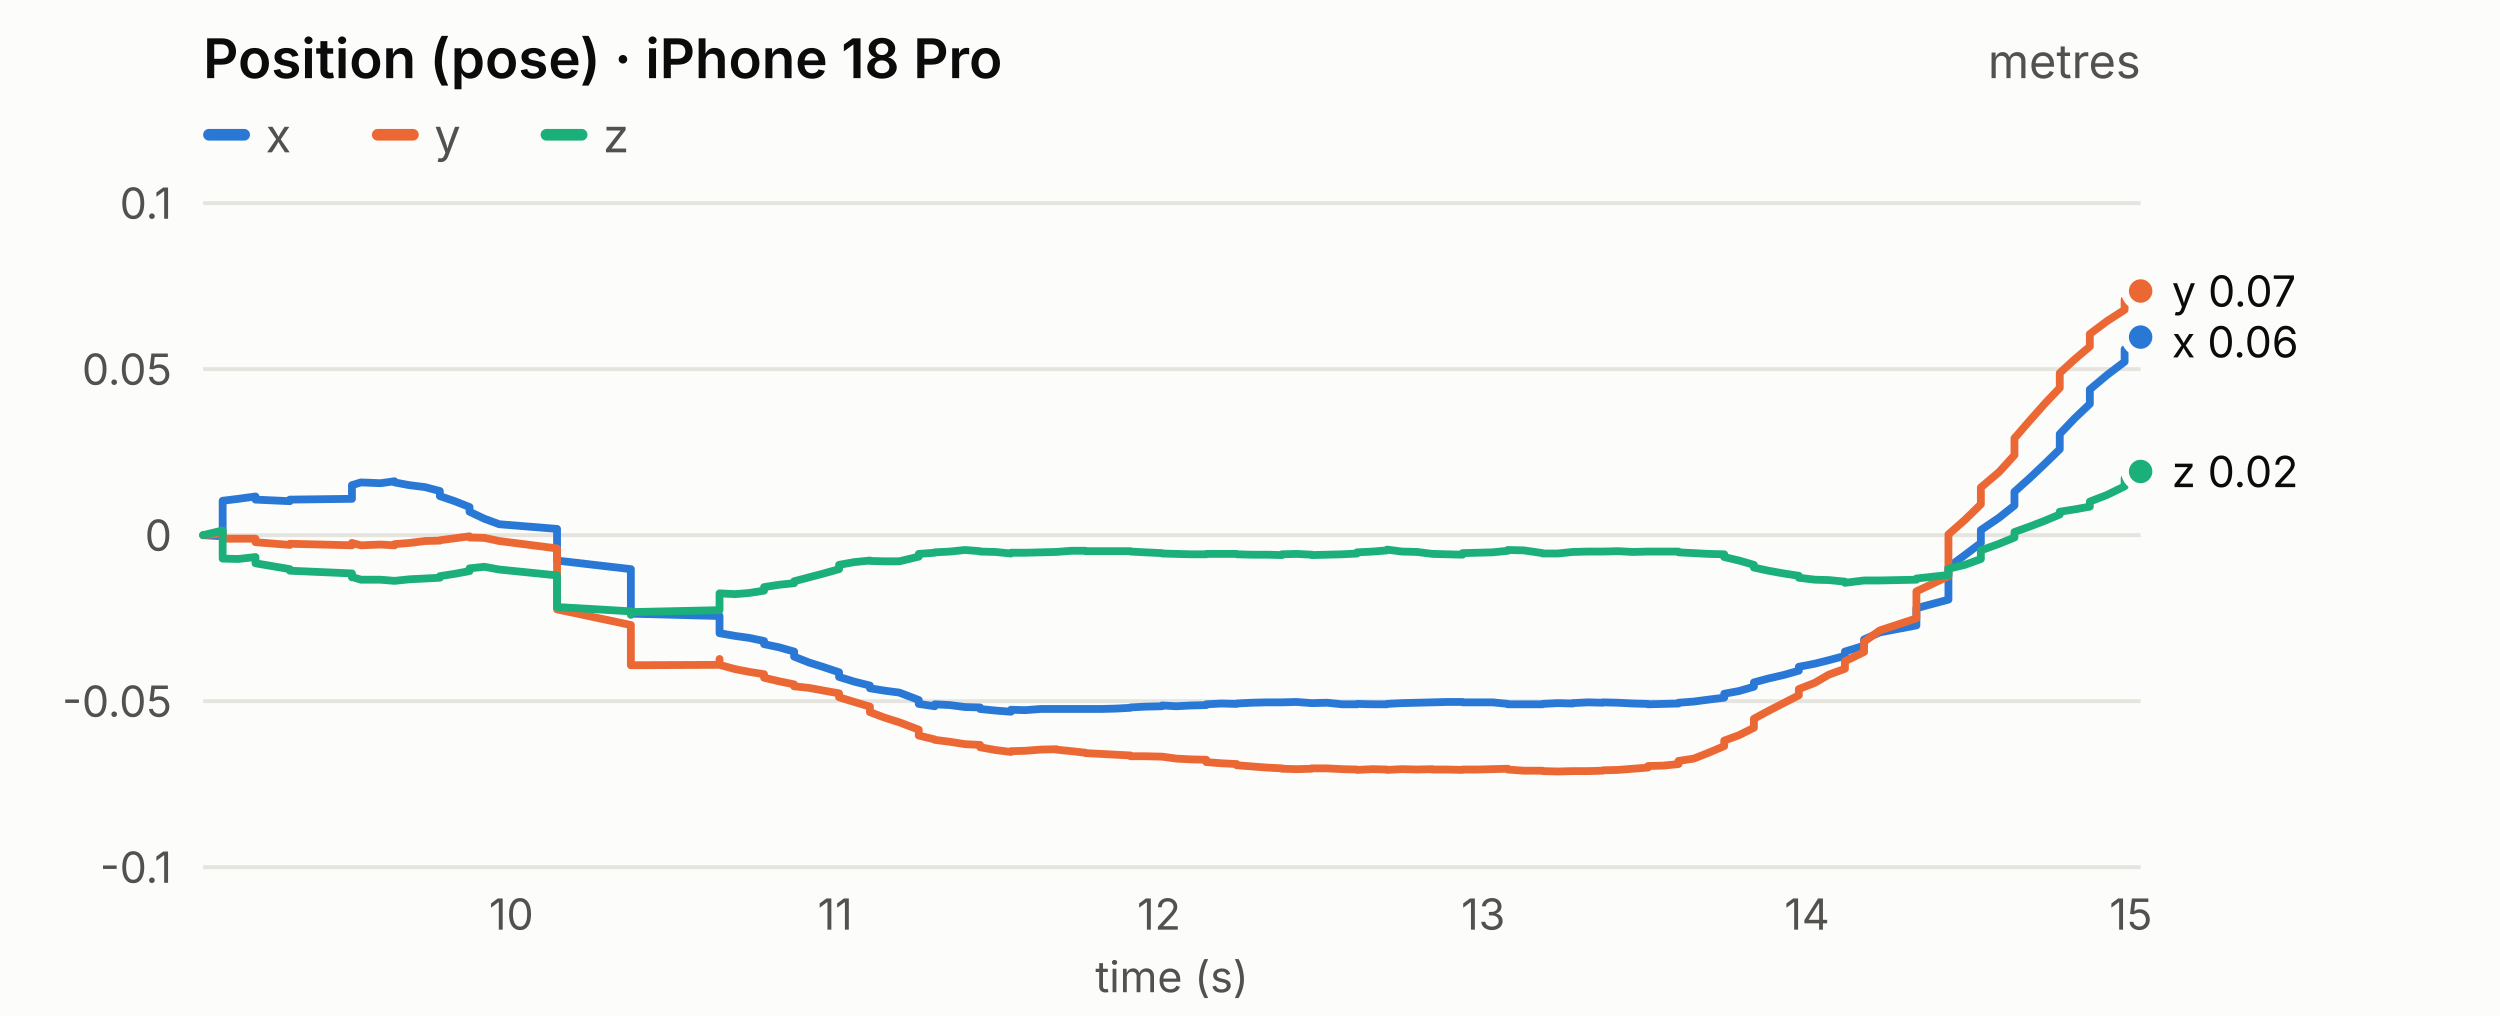
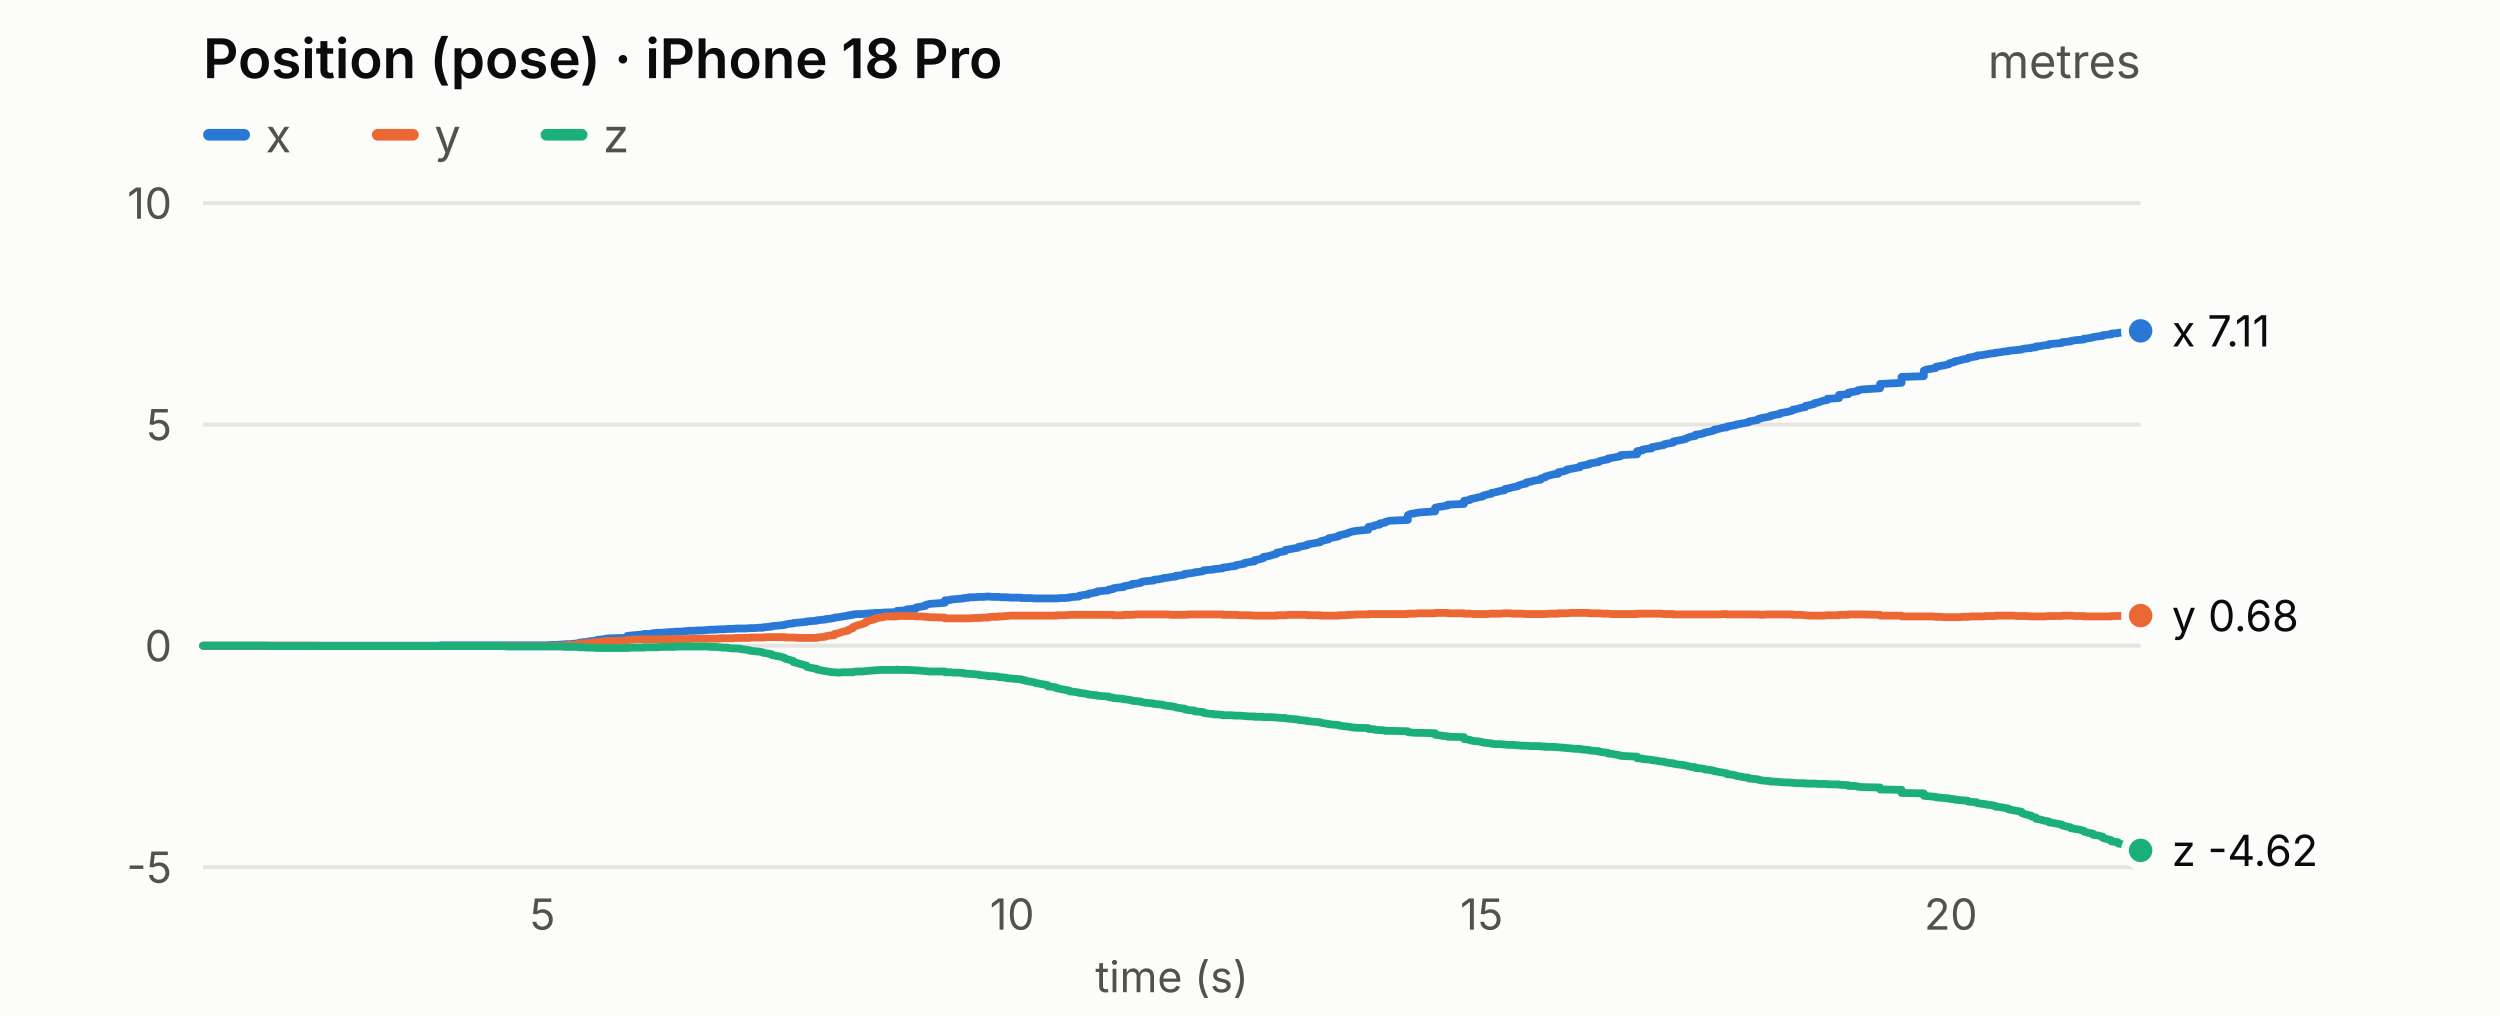
<svg xmlns="http://www.w3.org/2000/svg" viewBox="0 0 640 260" role="img" aria-label="Position (pose) · iPhone 18 Pro" font-family="system-ui, -apple-system, Segoe UI, sans-serif">
  <rect width="640" height="260" fill="#fcfcfb" />
  <text x="52" y="20" font-size="14" font-weight="600" fill="#0b0b0b">Position (pose) · iPhone 18 Pro</text>
  <text x="548" y="20" font-size="12" fill="#52514e" text-anchor="end">metres</text>
  <line x1="52" x2="548" y1="222.0" y2="222.0" stroke="#e6e4df" />
-   <text x="44" y="226.0" font-size="11" fill="#52514e" text-anchor="end">-0.1</text>
-   <line x1="52" x2="548" y1="179.5" y2="179.5" stroke="#e6e4df" />
-   <text x="44" y="183.5" font-size="11" fill="#52514e" text-anchor="end">-0.05</text>
-   <line x1="52" x2="548" y1="137.0" y2="137.0" stroke="#e6e4df" />
-   <text x="44" y="141.0" font-size="11" fill="#52514e" text-anchor="end">0</text>
-   <line x1="52" x2="548" y1="94.5" y2="94.5" stroke="#e6e4df" />
-   <text x="44" y="98.5" font-size="11" fill="#52514e" text-anchor="end">0.05</text>
+   <text x="44" y="226.0" font-size="11" fill="#52514e" text-anchor="end">-5</text>
+   <line x1="52" x2="548" y1="165.3" y2="165.3" stroke="#e6e4df" />
+   <text x="44" y="169.3" font-size="11" fill="#52514e" text-anchor="end">0</text>
+   <line x1="52" x2="548" y1="108.7" y2="108.7" stroke="#e6e4df" />
+   <text x="44" y="112.7" font-size="11" fill="#52514e" text-anchor="end">5</text>
  <line x1="52" x2="548" y1="52.0" y2="52.0" stroke="#e6e4df" />
-   <text x="44" y="56.0" font-size="11" fill="#52514e" text-anchor="end">0.1</text>
-   <text x="130.9" y="238" font-size="11" fill="#52514e" text-anchor="middle">10</text>
-   <text x="213.8" y="238" font-size="11" fill="#52514e" text-anchor="middle">11</text>
-   <text x="296.7" y="238" font-size="11" fill="#52514e" text-anchor="middle">12</text>
-   <text x="379.7" y="238" font-size="11" fill="#52514e" text-anchor="middle">13</text>
-   <text x="462.6" y="238" font-size="11" fill="#52514e" text-anchor="middle">14</text>
-   <text x="545.5" y="238" font-size="11" fill="#52514e" text-anchor="middle">15</text>
+   <text x="44" y="56.0" font-size="11" fill="#52514e" text-anchor="end">10</text>
+   <text x="138.9" y="238" font-size="11" fill="#52514e" text-anchor="middle">5</text>
+   <text x="259.1" y="238" font-size="11" fill="#52514e" text-anchor="middle">10</text>
+   <text x="379.3" y="238" font-size="11" fill="#52514e" text-anchor="middle">15</text>
+   <text x="499.4" y="238" font-size="11" fill="#52514e" text-anchor="middle">20</text>
  <text x="300.0" y="254" font-size="11" fill="#52514e" text-anchor="middle">time (s)</text>
  <rect x="52" y="33" width="12" height="3" rx="1.5" fill="#2a78d6" />
  <text x="68" y="39" font-size="12" fill="#52514e">x</text>
  <rect x="95.2" y="33" width="12" height="3" rx="1.5" fill="#eb6834" />
  <text x="111.2" y="39" font-size="12" fill="#52514e">y</text>
  <rect x="138.4" y="33" width="12" height="3" rx="1.5" fill="#1baf7a" />
  <text x="154.4" y="39" font-size="12" fill="#52514e">z</text>
-   <path d="M52.0,137.0 L57.0,137.3 L57.0,128.2 L61.0,127.7 L65.4,127.1 L65.4,127.9 L74.2,128.3 L74.2,128.2 L74.2,127.9 L90.1,127.7 L90.1,127.1 L90.1,126.1 L90.1,124.8 L90.1,124.3 L90.1,124.2 L92.4,123.5 L97.4,123.7 L101.0,123.2 L101.0,123.5 L104.8,124.2 L108.8,124.7 L112.6,125.7 L112.6,127.0 L116.4,128.3 L120.2,129.8 L120.2,131.0 L124.0,132.8 L127.8,134.2 L142.6,135.4 L142.6,136.8 L142.6,138.5 L142.6,140.1 L142.6,141.5 L142.6,143.5 L161.5,145.7 L161.5,148.4 L161.5,150.7 L161.5,152.6 L161.5,154.7 L161.5,156.1 L161.5,157.1 L184.2,157.7 L184.2,158.4 L184.2,159.3 L184.2,159.9 L184.2,160.5 L184.2,161.1 L184.2,161.5 L184.2,162.1 L188.2,162.8 L191.8,163.3 L195.6,164.1 L195.6,164.9 L199.4,165.7 L203.3,166.8 L203.3,168.1 L207.1,169.6 L210.9,170.8 L214.8,172.1 L214.8,173.3 L218.7,174.5 L222.7,175.5 L222.7,176.2 L226.4,176.8 L230.2,177.3 L235.2,179.2 L235.2,180.2 L239.3,180.8 L239.3,180.3 L243.2,180.5 L247.0,181.0 L250.9,181.1 L250.9,181.5 L254.8,181.9 L258.8,182.2 L258.8,181.7 L262.5,181.8 L266.4,181.5 L270.4,181.5 L270.4,181.5 L274.3,181.5 L277.9,181.5 L277.9,181.5 L281.8,181.5 L285.6,181.4 L289.4,181.2 L289.4,181.1 L293.2,180.9 L297.5,180.8 L297.5,180.6 L301.1,180.8 L304.9,180.6 L308.8,180.5 L308.8,180.3 L312.7,180.1 L316.6,180.2 L316.6,180.1 L320.4,179.9 L324.3,179.8 L328.2,179.8 L328.2,179.8 L331.9,179.7 L335.8,180.0 L335.8,180.0 L339.7,179.9 L343.6,180.3 L347.4,180.3 L347.4,180.2 L351.4,180.3 L355.1,180.3 L355.1,180.2 L358.9,180.0 L362.8,179.9 L366.7,179.8 L366.7,179.8 L370.6,179.7 L374.4,179.7 L374.4,179.8 L378.2,179.8 L382.1,179.8 L386.0,180.2 L386.0,180.3 L390.1,180.3 L394.9,180.3 L394.9,180.2 L398.8,180.0 L402.6,180.1 L402.6,180.0 L406.5,179.8 L410.3,179.9 L410.3,179.8 L414.2,179.9 L418.0,180.1 L421.9,180.2 L421.9,180.3 L425.8,180.2 L429.7,180.1 L429.7,179.9 L433.6,179.6 L437.4,179.1 L441.4,178.6 L441.4,177.6 L445.2,176.9 L449.0,175.8 L449.0,174.7 L452.7,173.7 L456.6,172.8 L460.5,171.7 L460.5,170.7 L464.6,169.9 L468.2,169.0 L472.3,167.9 L472.3,166.8 L477.2,165.3 L477.2,163.7 L481.2,161.9 L490.6,160.1 L490.6,158.0 L490.6,155.7 L498.8,153.5 L498.8,150.8 L498.8,148.0 L498.8,145.2 L503.0,142.1 L507.1,139.0 L507.1,135.7 L511.8,132.5 L515.7,129.4 L515.7,125.9 L519.6,122.4 L523.5,118.7 L527.3,115.0 L527.3,111.1 L531.1,107.1 L535.0,103.4 L535.0,99.7 L539.4,96.0 L543.9,92.6 L543.9,89.4 L548.0,86.3" fill="none" stroke="#2a78d6" stroke-width="2" stroke-linejoin="round" stroke-linecap="round" />
-   <circle cx="548.0" cy="86.3" r="4" fill="#2a78d6" stroke="#fcfcfb" stroke-width="2" />
-   <text x="556.0" y="91.5" font-size="11" fill="#0b0b0b">x 0.06</text>
-   <path d="M52.0,137.0 L57.0,136.6 L57.0,137.9 L61.0,137.9 L65.4,137.9 L65.4,138.8 L74.2,139.5 L74.2,139.4 L74.2,139.2 L90.1,139.6 L90.1,139.3 L90.1,139.2 L90.1,139.5 L90.1,139.3 L90.1,139.0 L92.4,139.6 L97.4,139.4 L101.0,139.6 L101.0,139.3 L104.8,139.0 L108.8,138.5 L112.6,138.4 L112.6,138.3 L116.4,137.8 L120.2,137.3 L120.2,137.6 L124.0,137.7 L127.8,138.5 L142.6,140.4 L142.6,142.9 L142.6,145.6 L142.6,148.7 L142.6,152.3 L142.6,156.0 L161.5,160.0 L161.5,163.6 L161.5,166.6 L161.5,168.8 L161.5,169.7 L161.5,170.2 L161.5,170.3 L184.2,170.2 L184.2,169.6 L184.2,168.9 L184.2,168.7 L184.2,168.7 L184.2,168.8 L184.2,169.4 L184.2,170.2 L188.2,171.3 L191.8,172.0 L195.6,172.6 L195.6,173.5 L199.4,174.4 L203.3,175.2 L203.3,175.7 L207.1,176.1 L210.9,176.8 L214.8,177.5 L214.8,178.5 L218.7,179.7 L222.7,180.9 L222.7,182.3 L226.4,183.7 L230.2,184.9 L235.2,186.8 L235.2,188.3 L239.3,189.3 L239.3,189.4 L243.2,189.9 L247.0,190.5 L250.9,190.7 L250.9,191.3 L254.8,192.0 L258.8,192.5 L258.8,192.3 L262.5,192.2 L266.4,191.9 L270.4,191.8 L270.4,191.9 L274.3,192.3 L277.9,192.7 L277.9,192.8 L281.8,193.0 L285.6,193.2 L289.4,193.4 L289.4,193.6 L293.2,193.6 L297.5,193.7 L297.5,193.7 L301.1,194.2 L304.9,194.4 L308.8,194.5 L308.8,195.1 L312.7,195.4 L316.6,195.6 L316.6,195.9 L320.4,196.2 L324.3,196.5 L328.2,196.7 L328.2,196.8 L331.9,196.9 L335.8,196.8 L335.8,196.7 L339.7,196.7 L343.6,196.9 L347.4,197.0 L347.4,197.1 L351.4,196.9 L355.1,197.0 L355.1,197.1 L358.9,196.9 L362.8,197.0 L366.7,196.9 L366.7,197.0 L370.6,197.0 L374.4,197.1 L374.4,197.0 L378.2,197.0 L382.1,196.9 L386.0,196.8 L386.0,197.0 L390.1,197.3 L394.9,197.3 L394.9,197.4 L398.8,197.5 L402.6,197.4 L402.6,197.4 L406.5,197.4 L410.3,197.3 L410.3,197.2 L414.2,197.1 L418.0,196.8 L421.9,196.5 L421.9,196.1 L425.8,196.0 L429.7,195.6 L429.7,194.8 L433.6,194.2 L437.4,192.7 L441.4,191.0 L441.4,189.6 L445.2,188.2 L449.0,186.3 L449.0,184.0 L452.7,182.0 L456.6,180.0 L460.5,178.0 L460.5,176.4 L464.6,174.8 L468.2,172.7 L472.3,171.2 L472.3,169.3 L477.2,166.9 L477.2,164.3 L481.2,161.4 L490.6,158.3 L490.6,154.9 L490.6,151.4 L498.8,147.5 L498.8,143.9 L498.8,140.5 L498.8,136.8 L503.0,133.1 L507.1,129.1 L507.1,124.8 L511.8,120.8 L515.7,116.5 L515.7,112.2 L519.6,107.7 L523.5,103.3 L527.3,99.3 L527.3,95.5 L531.1,92.0 L535.0,88.7 L535.0,85.5 L539.4,82.2 L543.9,79.3 L543.9,76.7 L548.0,74.5" fill="none" stroke="#eb6834" stroke-width="2" stroke-linejoin="round" stroke-linecap="round" />
-   <circle cx="548.0" cy="74.5" r="4" fill="#eb6834" stroke="#fcfcfb" stroke-width="2" />
-   <text x="556.0" y="78.5" font-size="11" fill="#0b0b0b">y 0.07</text>
-   <path d="M52.0,137.0 L57.0,135.8 L57.0,143.0 L61.0,143.1 L65.4,142.6 L65.4,144.2 L74.2,145.7 L74.2,145.9 L74.2,146.1 L90.1,146.8 L90.1,147.0 L90.1,147.3 L90.1,147.7 L90.1,147.8 L90.1,147.7 L92.4,148.4 L97.4,148.4 L101.0,148.7 L101.0,148.7 L104.8,148.3 L108.8,148.1 L112.6,147.9 L112.6,147.5 L116.4,146.9 L120.2,146.2 L120.2,145.5 L124.0,145.1 L127.8,145.8 L142.6,147.3 L142.6,149.3 L142.6,151.3 L142.6,152.7 L142.6,154.2 L142.6,155.4 L161.5,156.5 L161.5,156.9 L161.5,157.2 L161.5,157.4 L161.5,157.1 L161.5,156.9 L161.5,156.7 L184.2,156.2 L184.2,155.7 L184.2,155.0 L184.2,154.3 L184.2,153.4 L184.2,152.6 L184.2,152.0 L184.2,151.9 L188.2,152.1 L191.8,151.8 L195.6,151.2 L195.6,150.3 L199.4,149.7 L203.3,149.3 L203.3,148.8 L207.1,147.8 L210.9,146.8 L214.8,145.7 L214.8,144.6 L218.7,143.9 L222.7,143.5 L222.7,143.6 L226.4,143.7 L230.2,143.7 L235.2,142.5 L235.2,141.8 L239.3,141.5 L239.3,141.4 L243.2,141.2 L247.0,140.8 L250.9,141.1 L250.9,141.2 L254.8,141.3 L258.8,141.7 L258.8,141.5 L262.5,141.5 L266.4,141.4 L270.4,141.3 L270.4,141.3 L274.3,141.0 L277.9,141.0 L277.9,141.1 L281.8,141.1 L285.6,141.1 L289.4,141.1 L289.4,141.2 L293.2,141.4 L297.5,141.6 L297.5,141.7 L301.1,141.8 L304.9,141.9 L308.8,141.9 L308.8,141.8 L312.7,141.8 L316.6,141.8 L316.6,141.9 L320.4,142.0 L324.3,142.0 L328.2,142.1 L328.2,141.9 L331.9,141.8 L335.8,142.0 L335.8,142.1 L339.7,142.0 L343.6,141.9 L347.4,141.7 L347.4,141.4 L351.4,141.2 L355.1,140.9 L355.1,140.7 L358.9,141.2 L362.8,141.3 L366.7,141.8 L366.7,141.8 L370.6,141.9 L374.4,142.0 L374.4,141.6 L378.2,141.5 L382.1,141.4 L386.0,141.0 L386.0,140.8 L390.1,140.9 L394.9,141.6 L394.9,141.7 L398.8,141.7 L402.6,141.3 L402.6,141.3 L406.5,141.2 L410.3,141.2 L410.3,141.2 L414.2,141.1 L418.0,141.3 L421.9,141.2 L421.9,141.2 L425.8,141.2 L429.7,141.2 L429.7,141.4 L433.6,141.6 L437.4,141.8 L441.4,141.9 L441.4,142.6 L445.2,143.5 L449.0,144.6 L449.0,145.3 L452.7,146.1 L456.6,146.8 L460.5,147.4 L460.5,147.9 L464.6,148.4 L468.2,148.5 L472.3,148.9 L472.3,149.2 L477.2,148.6 L477.2,148.6 L481.2,148.6 L490.6,148.4 L490.6,148.3 L490.6,148.1 L498.8,147.2 L498.8,146.6 L498.8,146.3 L498.8,145.6 L503.0,144.6 L507.1,143.1 L507.1,140.9 L511.8,139.2 L515.7,137.6 L515.7,136.2 L519.6,134.8 L523.5,133.3 L527.3,131.7 L527.3,131.0 L531.1,130.4 L535.0,129.7 L535.0,128.4 L539.4,126.7 L543.9,124.5 L543.9,122.5 L548.0,120.7" fill="none" stroke="#1baf7a" stroke-width="2" stroke-linejoin="round" stroke-linecap="round" />
-   <circle cx="548.0" cy="120.7" r="4" fill="#1baf7a" stroke="#fcfcfb" stroke-width="2" />
-   <text x="556.0" y="124.7" font-size="11" fill="#0b0b0b">z 0.02</text>
+   <path d="M52.0,165.3 L53.1,165.3 L57.3,165.3 L57.3,165.3 L57.3,165.3 L57.3,165.3 L57.3,165.3 L58.7,165.3 L58.7,165.3 L59.8,165.3 L59.8,165.3 L60.9,165.3 L62.1,165.3 L62.1,165.3 L63.5,165.3 L64.6,165.3 L64.6,165.3 L65.7,165.3 L66.9,165.3 L67.9,165.3 L67.9,165.3 L69.6,165.3 L69.6,165.3 L70.9,165.3 L70.9,165.3 L72.0,165.3 L73.2,165.3 L74.3,165.3 L74.3,165.3 L75.4,165.3 L76.9,165.3 L76.9,165.3 L78.0,165.3 L79.1,165.3 L79.1,165.3 L80.3,165.3 L81.4,165.3 L81.4,165.3 L82.5,165.3 L83.6,165.3 L84.7,165.3 L84.7,165.3 L85.8,165.3 L87.0,165.3 L87.0,165.3 L88.1,165.3 L89.2,165.3 L90.3,165.3 L90.3,165.3 L91.4,165.3 L92.5,165.3 L93.6,165.3 L93.6,165.3 L94.8,165.3 L95.9,165.3 L95.9,165.3 L97.0,165.3 L98.1,165.3 L99.2,165.3 L99.2,165.3 L100.3,165.3 L101.5,165.3 L101.5,165.3 L102.6,165.3 L103.7,165.3 L104.8,165.3 L104.8,165.3 L109.0,165.3 L109.0,165.3 L109.0,165.3 L109.0,165.3 L109.0,165.3 L110.5,165.3 L110.5,165.3 L111.5,165.3 L112.7,165.3 L112.7,165.2 L113.8,165.2 L114.9,165.2 L116.2,165.2 L116.2,165.2 L117.5,165.2 L117.5,165.2 L121.3,165.2 L121.3,165.2 L121.3,165.2 L121.3,165.2 L122.8,165.2 L122.8,165.2 L123.9,165.2 L123.9,165.2 L125.0,165.2 L126.1,165.2 L127.2,165.2 L127.2,165.2 L128.7,165.2 L128.7,165.2 L129.9,165.2 L131.0,165.2 L132.1,165.2 L132.1,165.2 L133.2,165.2 L134.3,165.2 L134.3,165.2 L138.5,165.2 L138.5,165.2 L138.5,165.2 L138.5,165.2 L138.5,165.2 L139.9,165.2 L139.9,165.2 L141.2,165.1 L142.5,165.1 L142.5,165.1 L143.6,165.0 L144.7,165.0 L144.7,164.9 L145.9,164.9 L146.9,164.8 L148.1,164.7 L148.1,164.6 L149.2,164.4 L150.7,164.3 L150.7,164.2 L151.8,164.1 L152.9,164.0 L152.9,163.8 L154.0,163.7 L155.1,163.6 L155.1,163.5 L156.3,163.4 L160.6,163.3 L160.6,163.2 L160.6,163.1 L160.6,163.0 L160.6,162.9 L160.6,162.8 L161.5,162.7 L162.5,162.6 L163.6,162.5 L164.8,162.4 L164.8,162.3 L166.0,162.3 L167.1,162.2 L167.1,162.1 L168.2,162.0 L169.3,162.0 L170.4,161.9 L170.4,161.9 L171.6,161.8 L172.9,161.8 L172.9,161.7 L174.1,161.7 L175.3,161.6 L175.3,161.6 L176.3,161.5 L177.4,161.5 L178.6,161.4 L178.6,161.4 L179.7,161.4 L180.8,161.3 L180.8,161.3 L181.9,161.2 L183.0,161.2 L184.2,161.1 L184.2,161.1 L185.3,161.1 L186.4,161.0 L186.4,161.0 L187.5,161.0 L188.6,160.9 L189.7,160.9 L189.7,160.9 L190.9,160.9 L192.0,160.8 L192.0,160.8 L193.1,160.8 L194.2,160.7 L195.3,160.7 L195.3,160.6 L196.5,160.5 L197.6,160.4 L197.6,160.3 L198.7,160.2 L199.8,160.1 L200.9,160.0 L200.9,159.9 L202.0,159.7 L203.1,159.6 L203.1,159.5 L204.3,159.4 L205.3,159.3 L206.5,159.2 L206.5,159.1 L207.7,159.0 L209.1,158.9 L209.1,158.8 L210.2,158.7 L211.3,158.6 L211.3,158.5 L212.4,158.4 L213.6,158.2 L213.6,158.1 L214.7,158.0 L215.8,157.8 L217.2,157.6 L217.2,157.5 L218.4,157.4 L218.4,157.3 L219.5,157.2 L220.6,157.2 L221.7,157.1 L221.7,157.1 L222.9,157.0 L224.0,157.0 L224.0,156.9 L225.4,156.9 L226.5,156.8 L226.5,156.8 L229.6,156.7 L229.6,156.7 L229.6,156.6 L229.6,156.4 L231.1,156.3 L232.1,156.2 L232.1,156.0 L234.5,155.8 L234.5,155.7 L234.5,155.5 L235.8,155.3 L236.9,155.1 L236.9,154.9 L238.0,154.6 L241.9,154.3 L241.9,154.1 L241.9,154.0 L241.9,153.9 L241.9,153.7 L243.3,153.6 L243.3,153.5 L244.4,153.4 L245.5,153.3 L246.7,153.2 L246.7,153.1 L248.1,153.0 L248.1,152.9 L249.3,152.9 L250.7,152.8 L250.7,152.8 L251.8,152.8 L252.9,152.7 L252.9,152.7 L254.1,152.8 L255.5,152.8 L255.5,152.8 L256.6,152.9 L257.7,152.9 L257.7,152.9 L258.9,153.0 L260.0,153.0 L261.5,153.0 L261.5,153.1 L262.6,153.1 L262.6,153.1 L263.8,153.1 L264.9,153.2 L264.9,153.2 L266.0,153.2 L267.1,153.2 L268.2,153.2 L268.2,153.2 L269.3,153.2 L270.5,153.2 L270.5,153.2 L271.6,153.1 L272.6,153.1 L273.8,153.0 L273.8,152.9 L274.9,152.8 L276.3,152.7 L276.3,152.5 L277.5,152.3 L278.6,152.2 L278.6,152.0 L279.7,151.8 L280.9,151.6 L280.9,151.4 L282.0,151.3 L283.9,151.1 L283.9,150.9 L285.0,150.8 L285.0,150.6 L286.2,150.4 L287.6,150.3 L287.6,150.1 L288.7,149.9 L289.8,149.7 L289.8,149.5 L291.0,149.4 L292.1,149.2 L292.1,149.0 L293.2,148.8 L294.3,148.7 L295.4,148.6 L295.4,148.4 L296.6,148.3 L297.7,148.1 L297.7,148.0 L298.8,147.9 L299.9,147.7 L301.0,147.6 L301.0,147.4 L302.2,147.3 L303.3,147.1 L303.3,146.9 L304.4,146.8 L305.8,146.6 L305.8,146.5 L307.0,146.4 L308.1,146.2 L308.1,146.0 L309.4,145.9 L310.7,145.8 L310.7,145.7 L311.8,145.6 L313.0,145.5 L313.0,145.3 L314.1,145.2 L315.2,145.0 L316.3,144.9 L316.3,144.7 L317.5,144.5 L318.6,144.3 L318.6,144.1 L319.8,143.9 L321.2,143.7 L321.2,143.4 L322.3,143.2 L323.4,142.9 L323.4,142.6 L324.6,142.4 L325.7,142.1 L326.8,141.8 L326.8,141.5 L327.9,141.3 L329.0,141.1 L329.0,140.8 L330.1,140.6 L331.2,140.4 L332.4,140.2 L332.4,140.0 L333.5,139.8 L334.6,139.6 L334.6,139.4 L335.7,139.2 L336.8,139.0 L338.0,138.8 L338.0,138.6 L339.1,138.3 L340.1,138.1 L340.1,137.8 L341.3,137.6 L342.7,137.3 L342.7,137.1 L343.9,136.8 L344.9,136.6 L344.9,136.5 L346.1,136.1 L347.2,135.9 L350.3,135.6 L350.3,135.4 L350.3,135.2 L350.3,134.9 L351.8,134.7 L351.8,134.5 L353.2,134.3 L353.2,134.0 L354.6,133.8 L354.6,133.6 L355.8,133.3 L360.4,133.1 L360.4,132.8 L360.4,132.6 L360.4,132.4 L360.4,132.1 L360.4,131.9 L361.0,131.6 L362.2,131.4 L363.2,131.2 L367.4,130.9 L367.4,130.7 L367.4,130.5 L367.4,130.3 L367.4,130.2 L367.4,130.0 L368.2,129.8 L369.5,129.6 L370.6,129.4 L370.6,129.2 L374.8,129.0 L374.8,128.8 L374.8,128.6 L374.8,128.5 L374.8,128.2 L376.3,128.0 L376.3,127.8 L377.3,127.6 L378.5,127.3 L379.6,127.1 L379.6,126.9 L380.7,126.6 L381.8,126.4 L381.8,126.2 L382.9,126.0 L384.0,125.7 L385.2,125.5 L385.2,125.2 L386.3,125.0 L387.4,124.7 L388.5,124.5 L388.5,124.4 L389.6,124.0 L390.7,123.8 L390.7,123.5 L391.9,123.3 L392.9,123.0 L394.4,122.8 L394.4,122.5 L395.6,122.2 L395.6,122.0 L396.7,121.7 L397.8,121.4 L398.9,121.3 L398.9,120.9 L400.1,120.7 L401.1,120.4 L401.1,120.2 L402.3,120.0 L403.4,119.8 L404.5,119.6 L404.5,119.3 L405.6,119.1 L406.8,118.9 L406.8,118.7 L407.9,118.5 L409.3,118.3 L409.3,118.1 L410.5,117.8 L411.6,117.6 L411.6,117.4 L412.7,117.2 L413.8,117.0 L414.9,116.8 L414.9,116.5 L419.1,116.3 L419.1,116.1 L419.1,116.0 L419.1,115.8 L419.1,115.5 L420.5,115.3 L420.5,115.1 L421.6,114.9 L422.8,114.8 L422.8,114.5 L423.9,114.3 L425.0,114.1 L426.1,113.9 L426.1,113.7 L427.2,113.5 L428.4,113.3 L428.4,113.0 L429.5,112.8 L430.6,112.6 L431.7,112.3 L431.7,112.2 L432.8,111.8 L434.0,111.6 L434.0,111.3 L435.5,111.1 L436.5,110.8 L436.5,110.7 L437.7,110.5 L438.8,110.2 L438.8,110.0 L440.0,109.8 L441.1,109.5 L442.1,109.4 L442.1,109.2 L443.3,109.0 L444.4,108.8 L444.4,108.7 L445.5,108.5 L446.6,108.3 L447.7,108.1 L447.7,107.9 L448.9,107.7 L450.0,107.5 L450.0,107.3 L451.1,107.0 L452.2,106.8 L453.3,106.6 L453.3,106.4 L454.4,106.2 L455.6,106.0 L455.6,105.8 L456.7,105.6 L457.8,105.4 L458.9,105.1 L458.9,104.9 L460.0,104.7 L461.1,104.4 L462.2,104.2 L462.2,103.9 L463.3,103.7 L464.5,103.4 L464.5,103.2 L465.6,103.0 L466.7,102.6 L467.8,102.4 L467.8,102.1 L470.8,101.9 L470.8,101.6 L470.8,101.4 L470.8,101.1 L473.2,100.9 L473.2,100.7 L473.2,100.5 L474.5,100.3 L475.6,100.1 L475.6,99.9 L476.7,99.7 L481.3,99.4 L481.3,99.2 L481.3,99.0 L481.3,98.8 L481.3,98.5 L481.3,98.3 L486.8,98.0 L486.8,97.8 L486.8,97.5 L486.8,97.3 L486.8,97.0 L486.8,96.8 L486.8,96.5 L492.5,96.3 L492.5,96.0 L492.5,95.8 L492.5,95.6 L492.5,95.3 L492.5,95.1 L492.5,94.9 L493.2,94.6 L494.5,94.4 L495.6,94.2 L495.6,93.9 L496.7,93.7 L497.8,93.5 L499.0,93.2 L499.0,93.0 L500.4,92.7 L500.4,92.5 L501.5,92.3 L502.6,92.0 L503.8,91.8 L503.8,91.6 L504.9,91.4 L506.1,91.2 L506.1,91.0 L507.5,90.9 L508.6,90.7 L508.6,90.7 L509.7,90.5 L510.8,90.4 L510.8,90.3 L511.9,90.2 L513.1,90.0 L514.2,89.9 L514.2,89.8 L515.3,89.7 L516.4,89.6 L517.5,89.5 L517.5,89.4 L518.6,89.2 L520.0,89.1 L520.0,89.0 L521.2,88.9 L521.2,88.7 L522.3,88.6 L523.4,88.4 L524.5,88.3 L524.5,88.1 L525.7,88.0 L526.8,87.9 L527.9,87.8 L527.9,87.6 L529.1,87.5 L530.1,87.4 L530.1,87.3 L531.2,87.1 L532.4,87.0 L533.5,86.9 L533.5,86.7 L534.6,86.6 L535.8,86.4 L535.8,86.3 L537.2,86.1 L538.3,86.0 L538.3,85.8 L539.4,85.7 L540.5,85.6 L540.5,85.4 L542.2,85.3 L542.2,85.2 L543.5,85.1 L544.7,85.1 L544.7,85.0 L545.7,84.9 L546.9,84.8 L546.9,84.8 L548.0,84.7" fill="none" stroke="#2a78d6" stroke-width="2" stroke-linejoin="round" stroke-linecap="round" />
+   <circle cx="548.0" cy="84.7" r="4" fill="#2a78d6" stroke="#fcfcfb" stroke-width="2" />
+   <text x="556.0" y="88.7" font-size="11" fill="#0b0b0b">x 7.11</text>
+   <path d="M52.0,165.3 L53.1,165.3 L57.3,165.3 L57.3,165.3 L57.3,165.3 L57.3,165.3 L57.3,165.3 L58.7,165.3 L58.7,165.3 L59.8,165.3 L59.8,165.3 L60.9,165.3 L62.1,165.3 L62.1,165.3 L63.5,165.3 L64.6,165.3 L64.6,165.3 L65.7,165.3 L66.9,165.3 L67.9,165.3 L67.9,165.3 L69.6,165.3 L69.6,165.3 L70.9,165.3 L70.9,165.3 L72.0,165.3 L73.2,165.3 L74.3,165.3 L74.3,165.3 L75.4,165.3 L76.9,165.3 L76.9,165.3 L78.0,165.3 L79.1,165.3 L79.1,165.3 L80.3,165.3 L81.4,165.3 L81.4,165.3 L82.5,165.4 L83.6,165.4 L84.7,165.4 L84.7,165.4 L85.8,165.4 L87.0,165.4 L87.0,165.4 L88.1,165.4 L89.2,165.4 L90.3,165.4 L90.3,165.4 L91.4,165.4 L92.5,165.4 L93.6,165.4 L93.6,165.4 L94.8,165.4 L95.9,165.4 L95.9,165.4 L97.0,165.4 L98.1,165.4 L99.2,165.4 L99.2,165.4 L100.3,165.4 L101.5,165.4 L101.5,165.4 L102.6,165.4 L103.7,165.4 L104.8,165.4 L104.8,165.4 L109.0,165.4 L109.0,165.4 L109.0,165.4 L109.0,165.4 L109.0,165.4 L110.5,165.4 L110.5,165.4 L111.5,165.4 L112.7,165.4 L112.7,165.4 L113.8,165.4 L114.9,165.4 L116.2,165.4 L116.2,165.4 L117.5,165.4 L117.5,165.4 L121.3,165.4 L121.3,165.4 L121.3,165.4 L121.3,165.4 L122.8,165.4 L122.8,165.4 L123.9,165.4 L123.9,165.4 L125.0,165.4 L126.1,165.4 L127.2,165.4 L127.2,165.4 L128.7,165.4 L128.7,165.4 L129.9,165.4 L131.0,165.4 L132.1,165.4 L132.1,165.4 L133.2,165.4 L134.3,165.4 L134.3,165.4 L138.5,165.4 L138.5,165.4 L138.5,165.4 L138.5,165.4 L138.5,165.4 L139.9,165.4 L139.9,165.4 L141.2,165.3 L142.5,165.3 L142.5,165.3 L143.6,165.3 L144.7,165.2 L144.7,165.2 L145.9,165.1 L146.9,165.1 L148.1,165.0 L148.1,164.8 L149.2,164.7 L150.7,164.6 L150.7,164.6 L151.8,164.5 L152.9,164.4 L152.9,164.3 L154.0,164.3 L155.1,164.2 L155.1,164.1 L156.3,164.1 L160.6,164.0 L160.6,164.0 L160.6,163.9 L160.6,163.9 L160.6,163.8 L160.6,163.8 L161.5,163.8 L162.5,163.7 L163.6,163.7 L164.8,163.7 L164.8,163.7 L166.0,163.7 L167.1,163.7 L167.1,163.7 L168.2,163.7 L169.3,163.7 L170.4,163.6 L170.4,163.6 L171.6,163.6 L172.9,163.6 L172.9,163.6 L174.1,163.6 L175.3,163.6 L175.3,163.6 L176.3,163.6 L177.4,163.5 L178.6,163.5 L178.6,163.5 L179.7,163.5 L180.8,163.5 L180.8,163.5 L181.9,163.5 L183.0,163.5 L184.2,163.5 L184.2,163.4 L185.3,163.4 L186.4,163.4 L186.4,163.4 L187.5,163.4 L188.6,163.3 L189.7,163.3 L189.7,163.3 L190.9,163.3 L192.0,163.3 L192.0,163.2 L193.1,163.2 L194.2,163.2 L195.3,163.2 L195.3,163.2 L196.5,163.1 L197.6,163.1 L197.6,163.1 L198.7,163.1 L199.8,163.1 L200.9,163.1 L200.9,163.2 L202.0,163.2 L203.1,163.2 L203.1,163.2 L204.3,163.3 L205.3,163.3 L206.5,163.3 L206.5,163.3 L207.7,163.3 L209.1,163.3 L209.1,163.2 L210.2,163.1 L211.3,163.0 L211.3,162.9 L212.4,162.7 L213.6,162.6 L213.6,162.3 L214.7,162.1 L215.8,161.7 L217.2,161.4 L217.2,161.2 L218.4,160.8 L218.4,160.5 L219.5,160.1 L220.6,159.8 L221.7,159.4 L221.7,159.1 L222.9,158.8 L224.0,158.5 L224.0,158.3 L225.4,158.1 L226.5,157.9 L226.5,157.8 L229.6,157.8 L229.6,157.7 L229.6,157.7 L229.6,157.7 L231.1,157.7 L232.1,157.7 L232.1,157.7 L234.5,157.7 L234.5,157.7 L234.5,157.8 L235.8,157.8 L236.9,157.9 L236.9,157.9 L238.0,158.0 L241.9,158.1 L241.9,158.1 L241.9,158.2 L241.9,158.2 L241.9,158.3 L243.3,158.3 L243.3,158.3 L244.4,158.3 L245.5,158.3 L246.7,158.3 L246.7,158.3 L248.1,158.3 L248.1,158.3 L249.3,158.2 L250.7,158.2 L250.7,158.2 L251.8,158.1 L252.9,158.1 L252.9,158.0 L254.1,157.9 L255.5,157.9 L255.5,157.8 L256.6,157.8 L257.7,157.7 L257.7,157.7 L258.9,157.6 L260.0,157.6 L261.5,157.6 L261.5,157.6 L262.6,157.6 L262.6,157.6 L263.8,157.6 L264.9,157.6 L264.9,157.6 L266.0,157.6 L267.1,157.6 L268.2,157.6 L268.2,157.6 L269.3,157.6 L270.5,157.6 L270.5,157.5 L271.6,157.5 L272.6,157.5 L273.8,157.4 L273.8,157.4 L274.9,157.4 L276.3,157.4 L276.3,157.4 L277.5,157.4 L278.6,157.4 L278.6,157.4 L279.7,157.4 L280.9,157.4 L280.9,157.4 L282.0,157.4 L283.9,157.4 L283.9,157.4 L285.0,157.4 L285.0,157.5 L286.2,157.5 L287.6,157.5 L287.6,157.4 L288.7,157.4 L289.8,157.4 L289.8,157.4 L291.0,157.3 L292.1,157.3 L292.1,157.3 L293.2,157.3 L294.3,157.3 L295.4,157.3 L295.4,157.3 L296.6,157.3 L297.7,157.3 L297.7,157.3 L298.8,157.3 L299.9,157.4 L301.0,157.4 L301.0,157.4 L302.2,157.4 L303.3,157.4 L303.3,157.4 L304.4,157.3 L305.8,157.3 L305.8,157.3 L307.0,157.3 L308.1,157.3 L308.1,157.3 L309.4,157.3 L310.7,157.3 L310.7,157.3 L311.8,157.3 L313.0,157.3 L313.0,157.4 L314.1,157.4 L315.2,157.4 L316.3,157.4 L316.3,157.4 L317.5,157.5 L318.6,157.5 L318.6,157.5 L319.8,157.5 L321.2,157.6 L321.2,157.6 L322.3,157.6 L323.4,157.6 L323.4,157.6 L324.6,157.6 L325.7,157.6 L326.8,157.6 L326.8,157.5 L327.9,157.5 L329.0,157.5 L329.0,157.5 L330.1,157.4 L331.2,157.4 L332.4,157.4 L332.4,157.4 L333.5,157.4 L334.6,157.4 L334.6,157.5 L335.7,157.5 L336.8,157.5 L338.0,157.5 L338.0,157.6 L339.1,157.6 L340.1,157.6 L340.1,157.6 L341.3,157.6 L342.7,157.6 L342.7,157.5 L343.9,157.5 L344.9,157.5 L344.9,157.4 L346.1,157.4 L347.2,157.3 L350.3,157.3 L350.3,157.3 L350.3,157.2 L350.3,157.2 L351.8,157.2 L351.8,157.2 L353.2,157.2 L353.2,157.2 L354.6,157.2 L354.6,157.2 L355.8,157.2 L360.4,157.2 L360.4,157.2 L360.4,157.2 L360.4,157.1 L360.4,157.1 L360.4,157.1 L361.0,157.1 L362.2,157.1 L363.2,157.0 L367.4,157.0 L367.4,157.0 L367.4,156.9 L367.4,156.9 L367.4,156.9 L367.4,156.9 L368.2,156.9 L369.5,156.9 L370.6,156.9 L370.6,157.0 L374.8,157.0 L374.8,157.0 L374.8,157.1 L374.8,157.1 L374.8,157.1 L376.3,157.1 L376.3,157.1 L377.3,157.2 L378.5,157.2 L379.6,157.2 L379.6,157.2 L380.7,157.2 L381.8,157.1 L381.8,157.1 L382.9,157.1 L384.0,157.1 L385.2,157.0 L385.2,157.0 L386.3,157.0 L387.4,157.1 L388.5,157.1 L388.5,157.1 L389.6,157.1 L390.7,157.2 L390.7,157.2 L391.9,157.2 L392.9,157.2 L394.4,157.2 L394.4,157.2 L395.6,157.2 L395.6,157.2 L396.7,157.1 L397.8,157.1 L398.9,157.1 L398.9,157.0 L400.1,157.0 L401.1,157.0 L401.1,157.0 L402.3,156.9 L403.4,156.9 L404.5,156.9 L404.5,156.9 L405.6,156.9 L406.8,156.9 L406.8,157.0 L407.9,157.0 L409.3,157.0 L409.3,157.0 L410.5,157.1 L411.6,157.1 L411.6,157.1 L412.7,157.2 L413.8,157.2 L414.9,157.2 L414.9,157.2 L419.1,157.2 L419.1,157.2 L419.1,157.2 L419.1,157.2 L419.1,157.1 L420.5,157.1 L420.5,157.1 L421.6,157.1 L422.8,157.1 L422.8,157.1 L423.9,157.1 L425.0,157.1 L426.1,157.2 L426.1,157.2 L427.2,157.2 L428.4,157.2 L428.4,157.3 L429.5,157.3 L430.6,157.3 L431.7,157.3 L431.7,157.3 L432.8,157.3 L434.0,157.3 L434.0,157.3 L435.5,157.3 L436.5,157.3 L436.5,157.3 L437.7,157.3 L438.8,157.3 L438.8,157.3 L440.0,157.3 L441.1,157.2 L442.1,157.2 L442.1,157.3 L443.3,157.3 L444.4,157.3 L444.4,157.3 L445.5,157.3 L446.6,157.3 L447.7,157.3 L447.7,157.3 L448.9,157.3 L450.0,157.3 L450.0,157.3 L451.1,157.4 L452.2,157.3 L453.3,157.3 L453.3,157.3 L454.4,157.3 L455.6,157.3 L455.6,157.3 L456.7,157.3 L457.8,157.3 L458.9,157.3 L458.9,157.4 L460.0,157.4 L461.1,157.4 L462.2,157.5 L462.2,157.5 L463.3,157.6 L464.5,157.6 L464.5,157.6 L465.6,157.6 L466.7,157.6 L467.8,157.5 L467.8,157.5 L470.8,157.5 L470.8,157.5 L470.8,157.4 L470.8,157.4 L473.2,157.4 L473.2,157.3 L473.2,157.3 L474.5,157.3 L475.6,157.3 L475.6,157.3 L476.7,157.3 L481.3,157.4 L481.3,157.4 L481.3,157.4 L481.3,157.5 L481.3,157.5 L481.3,157.6 L486.8,157.6 L486.8,157.7 L486.8,157.7 L486.8,157.7 L486.8,157.8 L486.8,157.8 L486.8,157.8 L492.5,157.8 L492.5,157.8 L492.5,157.8 L492.5,157.8 L492.5,157.8 L492.5,157.8 L492.5,157.8 L493.2,157.8 L494.5,157.8 L495.6,157.9 L495.6,157.9 L496.7,157.9 L497.8,158.0 L499.0,158.0 L499.0,158.0 L500.4,158.0 L500.4,158.0 L501.5,158.0 L502.6,157.9 L503.8,157.9 L503.8,157.9 L504.9,157.8 L506.1,157.8 L506.1,157.8 L507.5,157.8 L508.6,157.7 L508.6,157.7 L509.7,157.7 L510.8,157.7 L510.8,157.6 L511.9,157.6 L513.1,157.6 L514.2,157.6 L514.2,157.6 L515.3,157.6 L516.4,157.7 L517.5,157.7 L517.5,157.7 L518.6,157.7 L520.0,157.8 L520.0,157.8 L521.2,157.8 L521.2,157.8 L522.3,157.8 L523.4,157.8 L524.5,157.7 L524.5,157.7 L525.7,157.7 L526.8,157.7 L527.9,157.7 L527.9,157.6 L529.1,157.6 L530.1,157.6 L530.1,157.6 L531.2,157.7 L532.4,157.7 L533.5,157.7 L533.5,157.8 L534.6,157.8 L535.8,157.8 L535.8,157.8 L537.2,157.8 L538.3,157.8 L538.3,157.8 L539.4,157.8 L540.5,157.8 L540.5,157.7 L542.2,157.7 L542.2,157.7 L543.5,157.6 L544.7,157.6 L544.7,157.6 L545.7,157.6 L546.9,157.6 L546.9,157.6 L548.0,157.6" fill="none" stroke="#eb6834" stroke-width="2" stroke-linejoin="round" stroke-linecap="round" />
+   <circle cx="548.0" cy="157.6" r="4" fill="#eb6834" stroke="#fcfcfb" stroke-width="2" />
+   <text x="556.0" y="161.6" font-size="11" fill="#0b0b0b">y 0.68</text>
+   <path d="M52.0,165.3 L53.1,165.3 L57.3,165.3 L57.3,165.3 L57.3,165.3 L57.3,165.3 L57.3,165.3 L58.7,165.3 L58.7,165.3 L59.8,165.3 L59.8,165.3 L60.9,165.3 L62.1,165.3 L62.1,165.3 L63.5,165.3 L64.6,165.3 L64.6,165.3 L65.7,165.3 L66.9,165.3 L67.9,165.3 L67.9,165.3 L69.6,165.4 L69.6,165.4 L70.9,165.4 L70.9,165.4 L72.0,165.4 L73.2,165.4 L74.3,165.4 L74.3,165.4 L75.4,165.4 L76.9,165.4 L76.9,165.4 L78.0,165.4 L79.1,165.4 L79.1,165.4 L80.3,165.4 L81.4,165.4 L81.4,165.4 L82.5,165.4 L83.6,165.4 L84.7,165.4 L84.7,165.4 L85.8,165.4 L87.0,165.4 L87.0,165.4 L88.1,165.4 L89.2,165.4 L90.3,165.4 L90.3,165.4 L91.4,165.4 L92.5,165.4 L93.6,165.4 L93.6,165.4 L94.8,165.4 L95.9,165.4 L95.9,165.4 L97.0,165.4 L98.1,165.4 L99.2,165.4 L99.2,165.4 L100.3,165.4 L101.5,165.4 L101.5,165.4 L102.6,165.4 L103.7,165.4 L104.8,165.4 L104.8,165.4 L109.0,165.4 L109.0,165.4 L109.0,165.4 L109.0,165.4 L109.0,165.4 L110.5,165.4 L110.5,165.4 L111.5,165.4 L112.7,165.4 L112.7,165.4 L113.8,165.4 L114.9,165.4 L116.2,165.4 L116.2,165.4 L117.5,165.4 L117.5,165.4 L121.3,165.4 L121.3,165.4 L121.3,165.4 L121.3,165.4 L122.8,165.4 L122.8,165.4 L123.9,165.4 L123.9,165.4 L125.0,165.4 L126.1,165.4 L127.2,165.4 L127.2,165.4 L128.7,165.4 L128.7,165.4 L129.9,165.5 L131.0,165.5 L132.1,165.5 L132.1,165.5 L133.2,165.5 L134.3,165.5 L134.3,165.5 L138.5,165.5 L138.5,165.5 L138.5,165.5 L138.5,165.5 L138.5,165.5 L139.9,165.5 L139.9,165.5 L141.2,165.5 L142.5,165.5 L142.5,165.5 L143.6,165.5 L144.7,165.6 L144.7,165.6 L145.9,165.6 L146.9,165.6 L148.1,165.6 L148.1,165.7 L149.2,165.7 L150.7,165.8 L150.7,165.8 L151.8,165.8 L152.9,165.9 L152.9,165.9 L154.0,165.9 L155.1,165.9 L155.1,165.9 L156.3,165.9 L160.6,165.9 L160.6,165.9 L160.6,165.9 L160.6,165.9 L160.6,165.9 L160.6,165.9 L161.5,165.8 L162.5,165.8 L163.6,165.8 L164.8,165.8 L164.8,165.7 L166.0,165.7 L167.1,165.7 L167.1,165.7 L168.2,165.7 L169.3,165.6 L170.4,165.6 L170.4,165.6 L171.6,165.6 L172.9,165.6 L172.9,165.5 L174.1,165.5 L175.3,165.5 L175.3,165.5 L176.3,165.5 L177.4,165.5 L178.6,165.5 L178.6,165.5 L179.7,165.5 L180.8,165.5 L180.8,165.5 L181.9,165.6 L183.0,165.6 L184.2,165.7 L184.2,165.7 L185.3,165.8 L186.4,165.8 L186.4,165.9 L187.5,166.0 L188.6,166.0 L189.7,166.1 L189.7,166.2 L190.9,166.3 L192.0,166.5 L192.0,166.6 L193.1,166.7 L194.2,166.8 L195.3,167.0 L195.3,167.1 L196.5,167.3 L197.6,167.5 L197.6,167.7 L198.7,167.9 L199.8,168.1 L200.9,168.4 L200.9,168.6 L202.0,168.9 L203.1,169.2 L203.1,169.5 L204.3,169.8 L205.3,170.1 L206.5,170.4 L206.5,170.7 L207.7,171.0 L209.1,171.2 L209.1,171.4 L210.2,171.6 L211.3,171.8 L211.3,171.8 L212.4,172.0 L213.6,172.1 L213.6,172.1 L214.7,172.2 L215.8,172.1 L217.2,172.1 L217.2,172.1 L218.4,172.1 L218.4,172.0 L219.5,171.9 L220.6,171.9 L221.7,171.8 L221.7,171.8 L222.9,171.7 L224.0,171.6 L224.0,171.6 L225.4,171.5 L226.5,171.5 L226.5,171.5 L229.6,171.5 L229.6,171.5 L229.6,171.4 L229.6,171.5 L231.1,171.5 L232.1,171.5 L232.1,171.5 L234.5,171.6 L234.5,171.6 L234.5,171.6 L235.8,171.7 L236.9,171.8 L236.9,171.8 L238.0,171.9 L241.9,171.9 L241.9,172.0 L241.9,172.0 L241.9,172.0 L241.9,172.1 L243.3,172.1 L243.3,172.1 L244.4,172.2 L245.5,172.2 L246.7,172.3 L246.7,172.4 L248.1,172.5 L248.1,172.5 L249.3,172.6 L250.7,172.7 L250.7,172.8 L251.8,172.9 L252.9,173.0 L252.9,173.1 L254.1,173.1 L255.5,173.2 L255.5,173.3 L256.6,173.4 L257.7,173.5 L257.7,173.6 L258.9,173.7 L260.0,173.8 L261.5,173.9 L261.5,174.0 L262.6,174.2 L262.6,174.3 L263.8,174.5 L264.9,174.7 L264.9,174.8 L266.0,175.0 L267.1,175.2 L268.2,175.4 L268.2,175.7 L269.3,175.8 L270.5,176.0 L270.5,176.2 L271.6,176.4 L272.6,176.6 L273.8,176.8 L273.8,177.0 L274.9,177.1 L276.3,177.3 L276.3,177.4 L277.5,177.5 L278.6,177.7 L278.6,177.8 L279.7,177.9 L280.9,178.0 L280.9,178.1 L282.0,178.2 L283.9,178.3 L283.9,178.5 L285.0,178.6 L285.0,178.7 L286.2,178.8 L287.6,178.9 L287.6,179.0 L288.7,179.1 L289.8,179.3 L289.8,179.4 L291.0,179.5 L292.1,179.6 L292.1,179.7 L293.2,179.9 L294.3,180.0 L295.4,180.1 L295.4,180.2 L296.6,180.3 L297.7,180.4 L297.7,180.5 L298.8,180.7 L299.9,180.8 L301.0,181.0 L301.0,181.1 L302.2,181.3 L303.3,181.4 L303.3,181.6 L304.4,181.8 L305.8,181.9 L305.8,182.1 L307.0,182.2 L308.1,182.3 L308.1,182.5 L309.4,182.7 L310.7,182.8 L310.7,182.9 L311.8,182.9 L313.0,183.0 L313.0,183.1 L314.1,183.1 L315.2,183.1 L316.3,183.2 L316.3,183.2 L317.5,183.2 L318.6,183.3 L318.6,183.3 L319.8,183.4 L321.2,183.4 L321.2,183.5 L322.3,183.5 L323.4,183.5 L323.4,183.6 L324.6,183.6 L325.7,183.6 L326.8,183.7 L326.8,183.7 L327.9,183.8 L329.0,183.8 L329.0,183.9 L330.1,184.0 L331.2,184.1 L332.4,184.2 L332.4,184.3 L333.5,184.4 L334.6,184.5 L334.6,184.6 L335.7,184.7 L336.8,184.8 L338.0,184.9 L338.0,185.0 L339.1,185.2 L340.1,185.3 L340.1,185.4 L341.3,185.5 L342.7,185.6 L342.7,185.7 L343.9,185.9 L344.9,186.0 L344.9,186.0 L346.1,186.2 L347.2,186.3 L350.3,186.4 L350.3,186.5 L350.3,186.6 L350.3,186.6 L351.8,186.7 L351.8,186.8 L353.2,186.9 L353.2,186.9 L354.6,187.0 L354.6,187.1 L355.8,187.1 L360.4,187.2 L360.4,187.2 L360.4,187.3 L360.4,187.3 L360.4,187.4 L360.4,187.4 L361.0,187.5 L362.2,187.6 L363.2,187.6 L367.4,187.7 L367.4,187.8 L367.4,187.9 L367.4,188.0 L367.4,188.1 L367.4,188.1 L368.2,188.2 L369.5,188.4 L370.6,188.5 L370.6,188.6 L374.8,188.7 L374.8,188.8 L374.8,189.0 L374.8,189.0 L374.8,189.2 L376.3,189.4 L376.3,189.5 L377.3,189.7 L378.5,189.8 L379.6,190.0 L379.6,190.1 L380.7,190.2 L381.8,190.3 L381.8,190.4 L382.9,190.5 L384.0,190.5 L385.2,190.6 L385.2,190.6 L386.3,190.7 L387.4,190.7 L388.5,190.8 L388.5,190.8 L389.6,190.9 L390.7,190.9 L390.7,190.9 L391.9,191.0 L392.9,191.0 L394.4,191.0 L394.4,191.1 L395.6,191.1 L395.6,191.2 L396.7,191.2 L397.8,191.2 L398.9,191.3 L398.9,191.3 L400.1,191.4 L401.1,191.5 L401.1,191.5 L402.3,191.6 L403.4,191.7 L404.5,191.7 L404.5,191.8 L405.6,191.9 L406.8,192.0 L406.8,192.1 L407.9,192.2 L409.3,192.3 L409.3,192.4 L410.5,192.6 L411.6,192.7 L411.6,192.9 L412.7,193.0 L413.8,193.2 L414.9,193.4 L414.9,193.5 L419.1,193.7 L419.1,193.8 L419.1,193.9 L419.1,194.0 L419.1,194.1 L420.5,194.2 L420.5,194.3 L421.6,194.4 L422.8,194.5 L422.8,194.6 L423.9,194.7 L425.0,194.9 L426.1,195.0 L426.1,195.1 L427.2,195.3 L428.4,195.4 L428.4,195.5 L429.5,195.7 L430.6,195.8 L431.7,196.0 L431.7,196.0 L432.8,196.3 L434.0,196.4 L434.0,196.6 L435.5,196.7 L436.5,196.9 L436.5,197.0 L437.7,197.1 L438.8,197.3 L438.8,197.4 L440.0,197.6 L441.1,197.8 L442.1,198.0 L442.1,198.2 L443.3,198.3 L444.4,198.5 L444.4,198.6 L445.5,198.8 L446.6,199.0 L447.7,199.1 L447.7,199.3 L448.9,199.4 L450.0,199.5 L450.0,199.6 L451.1,199.8 L452.2,199.9 L453.3,200.0 L453.3,200.1 L454.4,200.1 L455.6,200.2 L455.6,200.2 L456.7,200.3 L457.8,200.3 L458.9,200.4 L458.9,200.4 L460.0,200.5 L461.1,200.5 L462.2,200.5 L462.2,200.6 L463.3,200.6 L464.5,200.6 L464.5,200.6 L465.6,200.7 L466.7,200.7 L467.8,200.7 L467.8,200.8 L470.8,200.8 L470.8,200.9 L470.8,200.9 L470.8,200.9 L473.2,201.0 L473.2,201.1 L473.2,201.2 L474.5,201.2 L475.6,201.3 L475.6,201.4 L476.7,201.5 L481.3,201.6 L481.3,201.7 L481.3,201.8 L481.3,201.9 L481.3,202.0 L481.3,202.1 L486.8,202.2 L486.8,202.4 L486.8,202.5 L486.8,202.6 L486.8,202.7 L486.8,202.8 L486.8,203.0 L492.5,203.1 L492.5,203.2 L492.5,203.3 L492.5,203.4 L492.5,203.5 L492.5,203.6 L492.5,203.7 L493.2,203.8 L494.5,203.9 L495.6,204.0 L495.6,204.1 L496.7,204.2 L497.8,204.3 L499.0,204.4 L499.0,204.5 L500.4,204.6 L500.4,204.7 L501.5,204.8 L502.6,204.9 L503.8,205.0 L503.8,205.2 L504.9,205.3 L506.1,205.4 L506.1,205.6 L507.5,205.8 L508.6,205.9 L508.6,206.0 L509.7,206.1 L510.8,206.3 L510.8,206.5 L511.9,206.6 L513.1,206.8 L514.2,207.0 L514.2,207.2 L515.3,207.4 L516.4,207.6 L517.5,207.8 L517.5,208.1 L518.6,208.5 L520.0,208.8 L520.0,209.0 L521.2,209.3 L521.2,209.6 L522.3,209.8 L523.4,210.1 L524.5,210.3 L524.5,210.5 L525.7,210.7 L526.8,210.9 L527.9,211.1 L527.9,211.3 L529.1,211.6 L530.1,211.8 L530.1,212.0 L531.2,212.2 L532.4,212.4 L533.5,212.7 L533.5,212.9 L534.6,213.2 L535.8,213.4 L535.8,213.7 L537.2,213.9 L538.3,214.2 L538.3,214.5 L539.4,214.8 L540.5,215.1 L540.5,215.4 L542.2,215.6 L542.2,215.9 L543.5,216.2 L544.7,216.4 L544.7,216.7 L545.7,216.9 L546.9,217.2 L546.9,217.5 L548.0,217.7" fill="none" stroke="#1baf7a" stroke-width="2" stroke-linejoin="round" stroke-linecap="round" />
+   <circle cx="548.0" cy="217.7" r="4" fill="#1baf7a" stroke="#fcfcfb" stroke-width="2" />
+   <text x="556.0" y="221.7" font-size="11" fill="#0b0b0b">z -4.62</text>
</svg>
